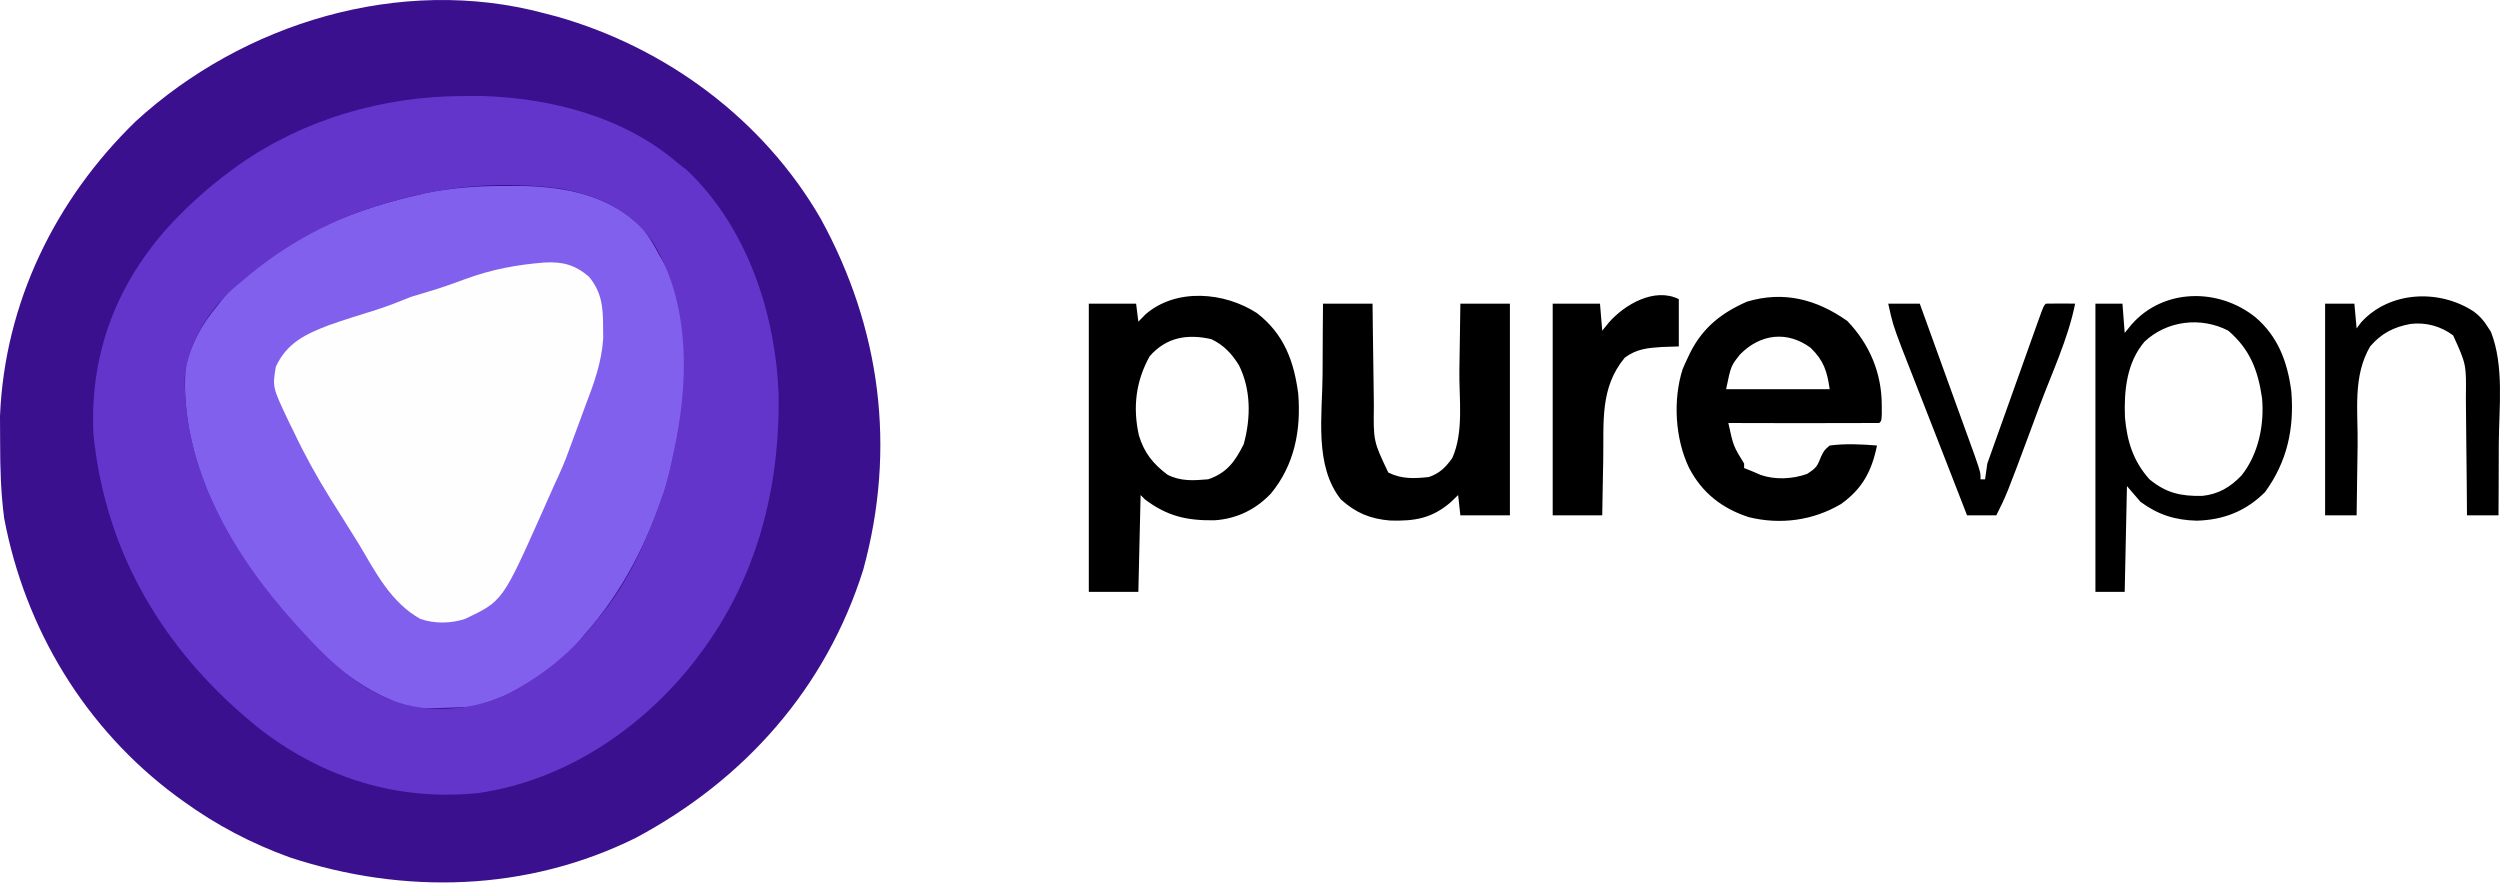
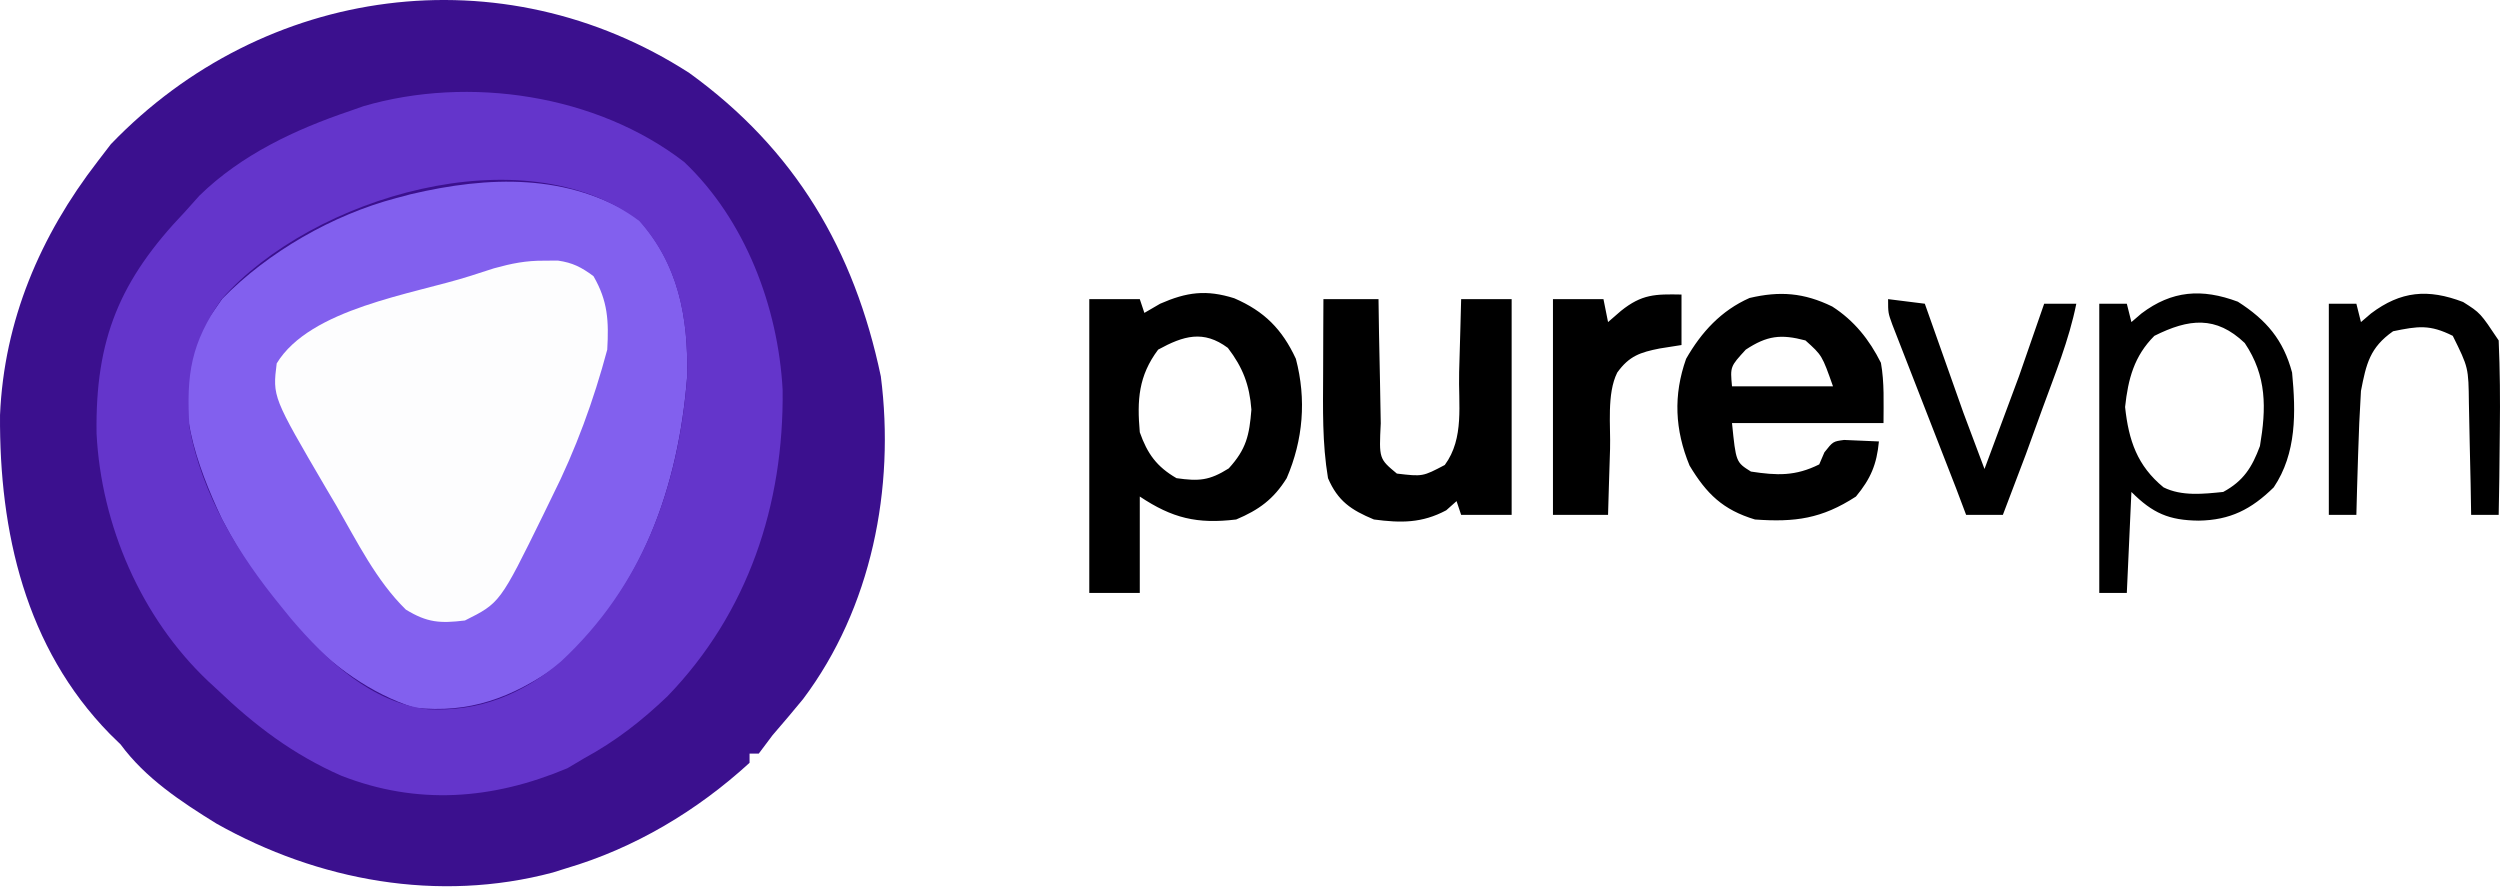
- <svg xmlns="http://www.w3.org/2000/svg" width="300" height="105.893">
-   <path d="M65.26 1.577l1.558.407C79.96 5.712 91.616 14.346 98.485 26.239c7.202 13.128 9.094 27.547 5.109 42.111-4.473 14.238-14.234 25.211-27.309 32.199-13.055 6.464-27.833 6.843-41.527 2.332-4.556-1.65-8.816-3.875-12.735-6.722l-.886-.637C10.227 87.415 3.017 75.502.499 62.185.099 59.136.017 56.198.016 53.123L0 49.91C.567 36.35 6.611 23.953 16.289 14.556 29.193 2.743 48.049-3.011 65.26 1.577z" fill="#3b108e" />
-   <path d="M60.666 22.317l2.179-.004c5.237.175 10.109 1.12 13.986 4.823.929 1.028 1.575 2.131 2.211 3.356l.35.582c4.528 7.951 2.744 19.157.46 27.522-2.171 6.483-5.163 12.453-9.728 17.565l-.536.654c-3.278 3.951-8.008 6.751-12.975 7.993-7.249.32-7.249.32-10.269-1.081l-.745-.338c-5.298-2.656-9.798-7.403-13.307-12.093l-.718-.928c-5.625-7.425-10.058-16.87-9.281-26.366.661-2.819 1.939-5.091 3.783-7.296l.457-.599c5.452-6.745 15.09-10.771 23.323-12.643l1.233-.304c3.197-.63 6.322-.851 9.576-.844z" fill="#8260ee" />
-   <path d="M55.565 11.525l2.147-.012c8.461.246 17.262 2.519 23.761 8.169l.929.709c7.27 6.887 10.683 17.254 11.036 27.04.133 11.28-2.64 22.036-9.533 31.161l-.531.714c-6.361 8.156-15.603 14.368-25.952 15.855-9.804 1.009-18.82-1.852-26.55-7.921l-1.284-1.081-.614-.524C18.889 76.79 12.562 65.572 11.214 52.11c-.445-9.334 2.526-17.505 8.681-24.549 2.403-2.638 4.926-4.953 7.803-7.068l.923-.682c7.886-5.543 17.379-8.263 26.945-8.286zm-7.87 12.481l-.923.244a45.22 45.22 0 0 0-17.723 9.485l-.646.528c-3.244 2.715-5.814 6.754-6.236 11.02-.075 12.109 6.662 22.631 14.719 31.148l.837.891c2.494 2.582 5.265 5.02 8.621 6.405l.673.302c4.218 1.623 9.311 1.255 13.403-.508 4.594-2.3 8.181-5.19 11.325-9.252l.588-.72c3.225-4.068 5.286-8.729 6.979-13.602l.42-1.178c.464-1.491.787-2.984 1.1-4.514l.348-1.682c1.505-7.922 1.418-16.703-2.949-23.703-2.723-3.747-6.367-5.352-10.809-6.215-6.546-.923-13.373-.45-19.727 1.351z" fill="#6435cb" />
-   <path d="M65.337 31.502c2.189-.115 3.637.265 5.328 1.692 1.535 1.842 1.701 3.627 1.706 5.979l.014 1.438c-.184 2.817-1.083 5.335-2.091 7.953l-1.976 5.354c-.519 1.467-1.133 2.864-1.801 4.269l-1.442 3.247c-4.766 10.705-4.766 10.705-9.272 12.836-1.683.561-3.679.59-5.358.003-3.526-1.968-5.354-5.564-7.343-8.921L41.75 63.19l-1.351-2.162-.754-1.199c-1.616-2.6-3.075-5.22-4.381-7.989l-.613-1.247c-1.959-4.127-1.959-4.127-1.549-6.59 1.323-2.853 3.56-3.911 6.356-4.979 1.896-.666 3.812-1.265 5.734-1.855 1.404-.456 2.757-.988 4.124-1.543l2.046-.619c1.52-.445 3.008-.972 4.49-1.526 3.2-1.162 6.116-1.711 9.485-1.979z" fill="#fefefe" />
-   <path d="M150.838 37.575c3.219 2.486 4.436 5.735 4.95 9.671.352 4.373-.446 8.533-3.26 11.958-1.821 1.937-4.134 3.06-6.783 3.23-3.341.045-5.643-.48-8.333-2.487l-.54-.54-.27 11.62h-5.945v-34.59h5.675l.27 2.162.861-.878c3.676-3.196 9.488-2.679 13.375-.146zm-12.869 5.162c-1.679 3.002-2.05 6.16-1.3 9.513.627 2.078 1.701 3.424 3.445 4.725 1.598.799 3.106.694 4.864.54 2.262-.754 3.248-2.172 4.273-4.222.853-3.141.89-6.52-.588-9.489-.891-1.407-1.816-2.398-3.314-3.111-2.888-.642-5.363-.231-7.381 2.044zm83.705-4.223c2.688 2.794 4.146 6.285 4.138 10.151l.002 1.018c-.036.806-.036.806-.306 1.077l-9.07.017-5.085-.007-3.951-.01c.602 2.776.602 2.776 1.892 4.864v.54l.591.236a30.52 30.52 0 0 1 1.378.587c1.737.61 3.855.507 5.581-.114 1.177-.761 1.222-.921 1.706-2.128.361-.72.361-.72 1.013-1.284 1.909-.246 3.76-.154 5.675 0-.61 3.048-1.763 5.209-4.324 7.026-3.363 1.985-7.258 2.505-11.063 1.571-3.193-1.036-5.597-2.904-7.161-5.911-1.68-3.489-1.954-8.151-.777-11.84.194-.468.401-.931.625-1.385l.316-.666c1.544-3.003 3.746-4.718 6.778-6.056 4.415-1.324 8.361-.281 12.042 2.314zm-12.87 4.02c-1.096 1.379-1.096 1.379-1.672 4.172h12.431c-.31-2.167-.712-3.426-2.28-4.966-2.807-2.068-6.026-1.699-8.479.794zm-50.044-6.097h5.945l.04 3.393.061 4.41.057 4.389c-.057 4.315-.057 4.315 1.733 8.075 1.598.799 3.106.729 4.864.54 1.301-.446 2.033-1.166 2.821-2.297 1.404-3.145.795-7.153.844-10.488l.069-4.523.05-3.499h5.945v25.402h-5.945l-.27-2.432-.912.878c-2.244 1.928-4.304 2.265-7.237 2.18-2.395-.197-4.116-.912-5.903-2.518-3.24-4.032-2.241-10.162-2.213-14.964l.022-4.837.029-3.709zm111.876 1.621c2.735 2.318 3.876 5.414 4.324 8.918.365 4.478-.509 8.44-3.158 12.076-2.29 2.29-4.981 3.345-8.191 3.429-2.597-.065-4.631-.705-6.756-2.263l-1.621-1.892-.27 12.701h-3.513v-34.59h3.243l.27 3.513.811-.996c3.831-4.382 10.455-4.425 14.863-.895zm-13.289 2.937c-2.153 2.517-2.481 5.921-2.351 9.106.259 2.887.993 5.24 2.939 7.414 2.029 1.667 3.76 2.038 6.339 1.992 1.954-.205 3.359-1.044 4.707-2.448 2.029-2.545 2.754-6.076 2.466-9.272-.491-3.362-1.44-5.854-4.053-8.107-3.285-1.7-7.353-1.214-10.046 1.315zm39.476-3.633a6.19 6.19 0 0 1 1.647 1.777l.439.676c1.617 4.116.963 9.149.946 13.461l-.015 4.844-.019 3.719h-3.783l-.031-3.934-.054-5.102-.048-5.083c.055-3.989.055-3.989-1.523-7.466a7.04 7.04 0 0 0-5.101-1.385c-2.035.372-3.506 1.122-4.864 2.702-2.11 3.625-1.446 7.734-1.503 11.823l-.069 4.759-.05 3.686h-3.783V36.437h3.513l.27 2.973.54-.726c3.405-3.76 9.355-4.021 13.486-1.321zm-95.366-1.466v5.675l-2.027.068c-1.733.116-3.028.224-4.459 1.284-2.997 3.612-2.503 7.703-2.584 12.262l-.069 3.756-.05 2.899h-5.945V36.437h5.675l.27 3.243.811-.996c1.88-2.145 5.47-4.24 8.377-2.787zm25.131.541h3.783l2.48 6.866 2.109 5.827 1.036 2.863.968 2.67c.704 2.043.704 2.043.704 2.853h.54l.27-1.892 1.571-4.408 4.573-12.814c.612-1.694.612-1.694.882-1.964l1.773-.017.981.007.759.01c-.848 4.242-2.825 8.382-4.324 12.431l-1.133 3.061c-2.778 7.463-2.778 7.463-4.002 9.91h-3.513l-2.602-6.692-2.557-6.545-1.394-3.568-1.322-3.373c-1.043-2.792-1.043-2.792-1.583-5.224z" fill="#000" />
+ <svg xmlns="http://www.w3.org/2000/svg" width="300" height="106.348">
+   <path d="M82.715 8.757c12.719 9.194 19.804 21.258 22.985 36.409 1.718 13.415-1.109 27.787-9.331 38.722-1.2 1.469-2.429 2.906-3.667 4.343l-1.653 2.204h-1.102v1.102c-6.314 5.779-13.808 10.252-22.036 12.671l-1.584.497c-13.75 3.656-28.145 1.001-40.356-5.875-4.256-2.634-8.503-5.433-11.498-9.497l-1.287-1.257C3.041 77.722-.091 63.803.002 49.81c.489-11.352 4.813-21.5 11.717-30.442l1.584-2.066C31.681-1.811 60.231-5.727 82.715 8.757z" fill="#3b108e" />
+   <path d="M76.45 26.117c4.972 5.469 6.152 11.87 6.008 19.041-1.038 13.259-5.478 25.867-15.649 34.81-5.418 3.764-10.42 5.672-17.078 4.958-10.506-3.408-18.191-13.201-23.103-22.656-3.058-6.556-5.823-14.078-3.366-21.309.68-1.278.68-1.278 2.229-3.413l1.171-1.687c5.51-5.63 13.27-10.081 20.865-12.085l1.73-.461c9.398-2.217 18.885-2.538 27.192 2.802z" fill="#8260ee" />
+   <path d="M82.104 19.441c7.309 6.925 11.276 17.381 11.812 27.349.155 13.778-4.128 26.731-13.816 36.758-3.105 2.964-6.216 5.392-9.985 7.437l-2.031 1.205c-9.015 3.789-18.012 4.459-27.132.895-5.77-2.534-10.38-6.022-14.909-10.364l-1.065-.979c-8.06-7.63-12.833-18.726-13.39-29.706-.17-11.409 2.81-18.462 10.598-26.609l1.756-1.963c5.039-4.912 11.489-7.933 18.076-10.157l1.61-.568c12.636-3.688 27.98-1.404 38.475 6.701zm-55.51 16.454c-3.67 5.287-4.268 8.953-3.856 15.425 1.514 8.073 5.871 15.223 11.018 21.485l1.186 1.461c4.264 5.004 9.66 10.069 16.419 10.846 6.173.3 11.218-1.747 15.918-5.701 9.832-9.117 14.112-20.868 15.171-34.081.165-6.995-.945-13.427-5.724-18.802-13.852-10.446-39.248-2.947-50.132 9.365z" fill="#6435cb" />
+   <path d="M65.329 31.281l1.612-.013c1.795.259 2.824.797 4.276 1.872 1.739 2.999 1.843 5.394 1.653 8.814-1.616 6.064-3.79 12.019-6.611 17.629l-1.072 2.204c-5.188 10.567-5.188 10.567-9.395 12.671-2.971.36-4.517.27-7.093-1.308-3.565-3.501-5.86-8.175-8.332-12.464l-1.27-2.148c-6.392-10.927-6.392-10.927-5.892-14.93 4.022-6.617 16.362-8.302 23.138-10.467l2.942-.945c2.147-.592 3.84-.932 6.045-.915z" fill="#fdfdfe" />
+   <path d="M148.113 35.792c3.599 1.554 5.741 3.706 7.392 7.265 1.28 4.87.874 9.737-1.102 14.323-1.567 2.519-3.328 3.806-6.06 4.958-4.689.566-7.663-.151-11.569-2.755v11.569h-6.06V35.895h6.06l.551 1.653 1.894-1.102c3.189-1.398 5.529-1.713 8.894-.654zm-9.135 6.163c-2.368 3.157-2.539 6.065-2.204 9.916.904 2.57 2.034 4.138 4.407 5.509 2.695.385 3.949.289 6.267-1.171 2.111-2.312 2.475-3.974 2.72-7.058-.228-2.965-1.021-5.041-2.823-7.403-2.937-2.182-5.322-1.459-8.367.207zm80.884-5.178c2.635 1.691 4.459 3.981 5.849 6.761.427 2.374.31 4.818.31 7.231h-18.18c.472 4.693.472 4.693 2.272 5.819 3.126.476 5.333.57 8.195-.861l.62-1.446c1.033-1.308 1.033-1.308 2.361-1.487l4.181.179c-.264 2.767-.981 4.463-2.755 6.611-4.113 2.67-7.307 3.098-12.12 2.755-3.84-1.158-5.809-3.071-7.85-6.473-1.765-4.286-1.959-8.446-.413-12.808 1.838-3.216 4.207-5.787 7.609-7.299 3.632-.855 6.528-.635 9.921 1.02zm-10.368 5.178c-1.873 2.038-1.873 2.038-1.653 4.407h12.12c-1.312-3.72-1.312-3.72-3.305-5.509-2.957-.781-4.606-.583-7.162 1.102zm-50.684-6.06h6.611l.062 4.16.11 5.378.097 5.365c-.21 4.251-.21 4.251 1.935 6.032 3.096.365 3.096.365 5.75-1.033 2.373-3.227 1.615-7.292 1.722-11.156l.14-4.928.101-3.818h6.06v25.892h-6.06l-.551-1.653-1.24 1.102c-2.913 1.554-5.437 1.532-8.677 1.102-2.734-1.136-4.333-2.213-5.509-4.958-.706-4.234-.602-8.309-.585-12.602l.015-5.023.019-3.861zm109.733.31c3.424 2.189 5.463 4.583 6.508 8.505.454 4.755.552 9.681-2.204 13.773-2.69 2.642-5.23 3.932-8.987 3.994-3.589-.033-5.54-.892-8.091-3.443l-.551 12.12h-3.305V36.446h3.305l.551 2.204 1.205-1.033c3.653-2.76 7.241-3.027 11.569-1.412zm-10.02 4.097c-2.423 2.423-3.15 5.161-3.512 8.539.43 4.012 1.452 7.046 4.614 9.641 2.173 1.087 4.793.794 7.162.551 2.426-1.314 3.458-2.946 4.407-5.509.764-4.523.841-8.398-1.825-12.361-3.456-3.295-6.699-2.934-10.846-.861zm-56.742-4.958v6.06l-2.617.413c-2.328.461-3.661.896-5.096 2.892-1.273 2.546-.777 6.407-.861 9.159l-.14 4.463-.101 3.456h-6.611V35.895h6.06l.551 2.755 1.549-1.343c2.511-2.018 4.121-2.022 7.265-1.963zm93.791.895c2.066 1.308 2.066 1.308 4.269 4.614.156 3.555.185 7.116.138 10.674l-.06 5.797-.077 4.463h-3.305l-.062-3.721-.11-4.853-.097-4.823c-.05-4.281-.05-4.281-1.935-8.089-2.77-1.385-4.157-1.168-7.162-.551-2.79 1.959-3.223 3.898-3.856 7.162-.159 2.569-.27 5.14-.344 7.713l-.125 4.063-.082 3.099h-3.305V36.446h3.305l.551 2.204 1.205-1.033c3.568-2.696 6.837-2.989 11.052-1.377zm-69.001-.344l4.407.551 1.287 3.639 1.674 4.728 1.666 4.706 2.535 6.759 2.651-7.127 1.491-4.009 3.019-8.696h3.856c-.877 4.385-2.571 8.472-4.097 12.671l-1.96 5.406-2.757 7.265h-4.407l-1.209-3.204-7.646-19.628c-.51-1.407-.51-1.407-.51-3.06z" fill="#000" />
</svg>
